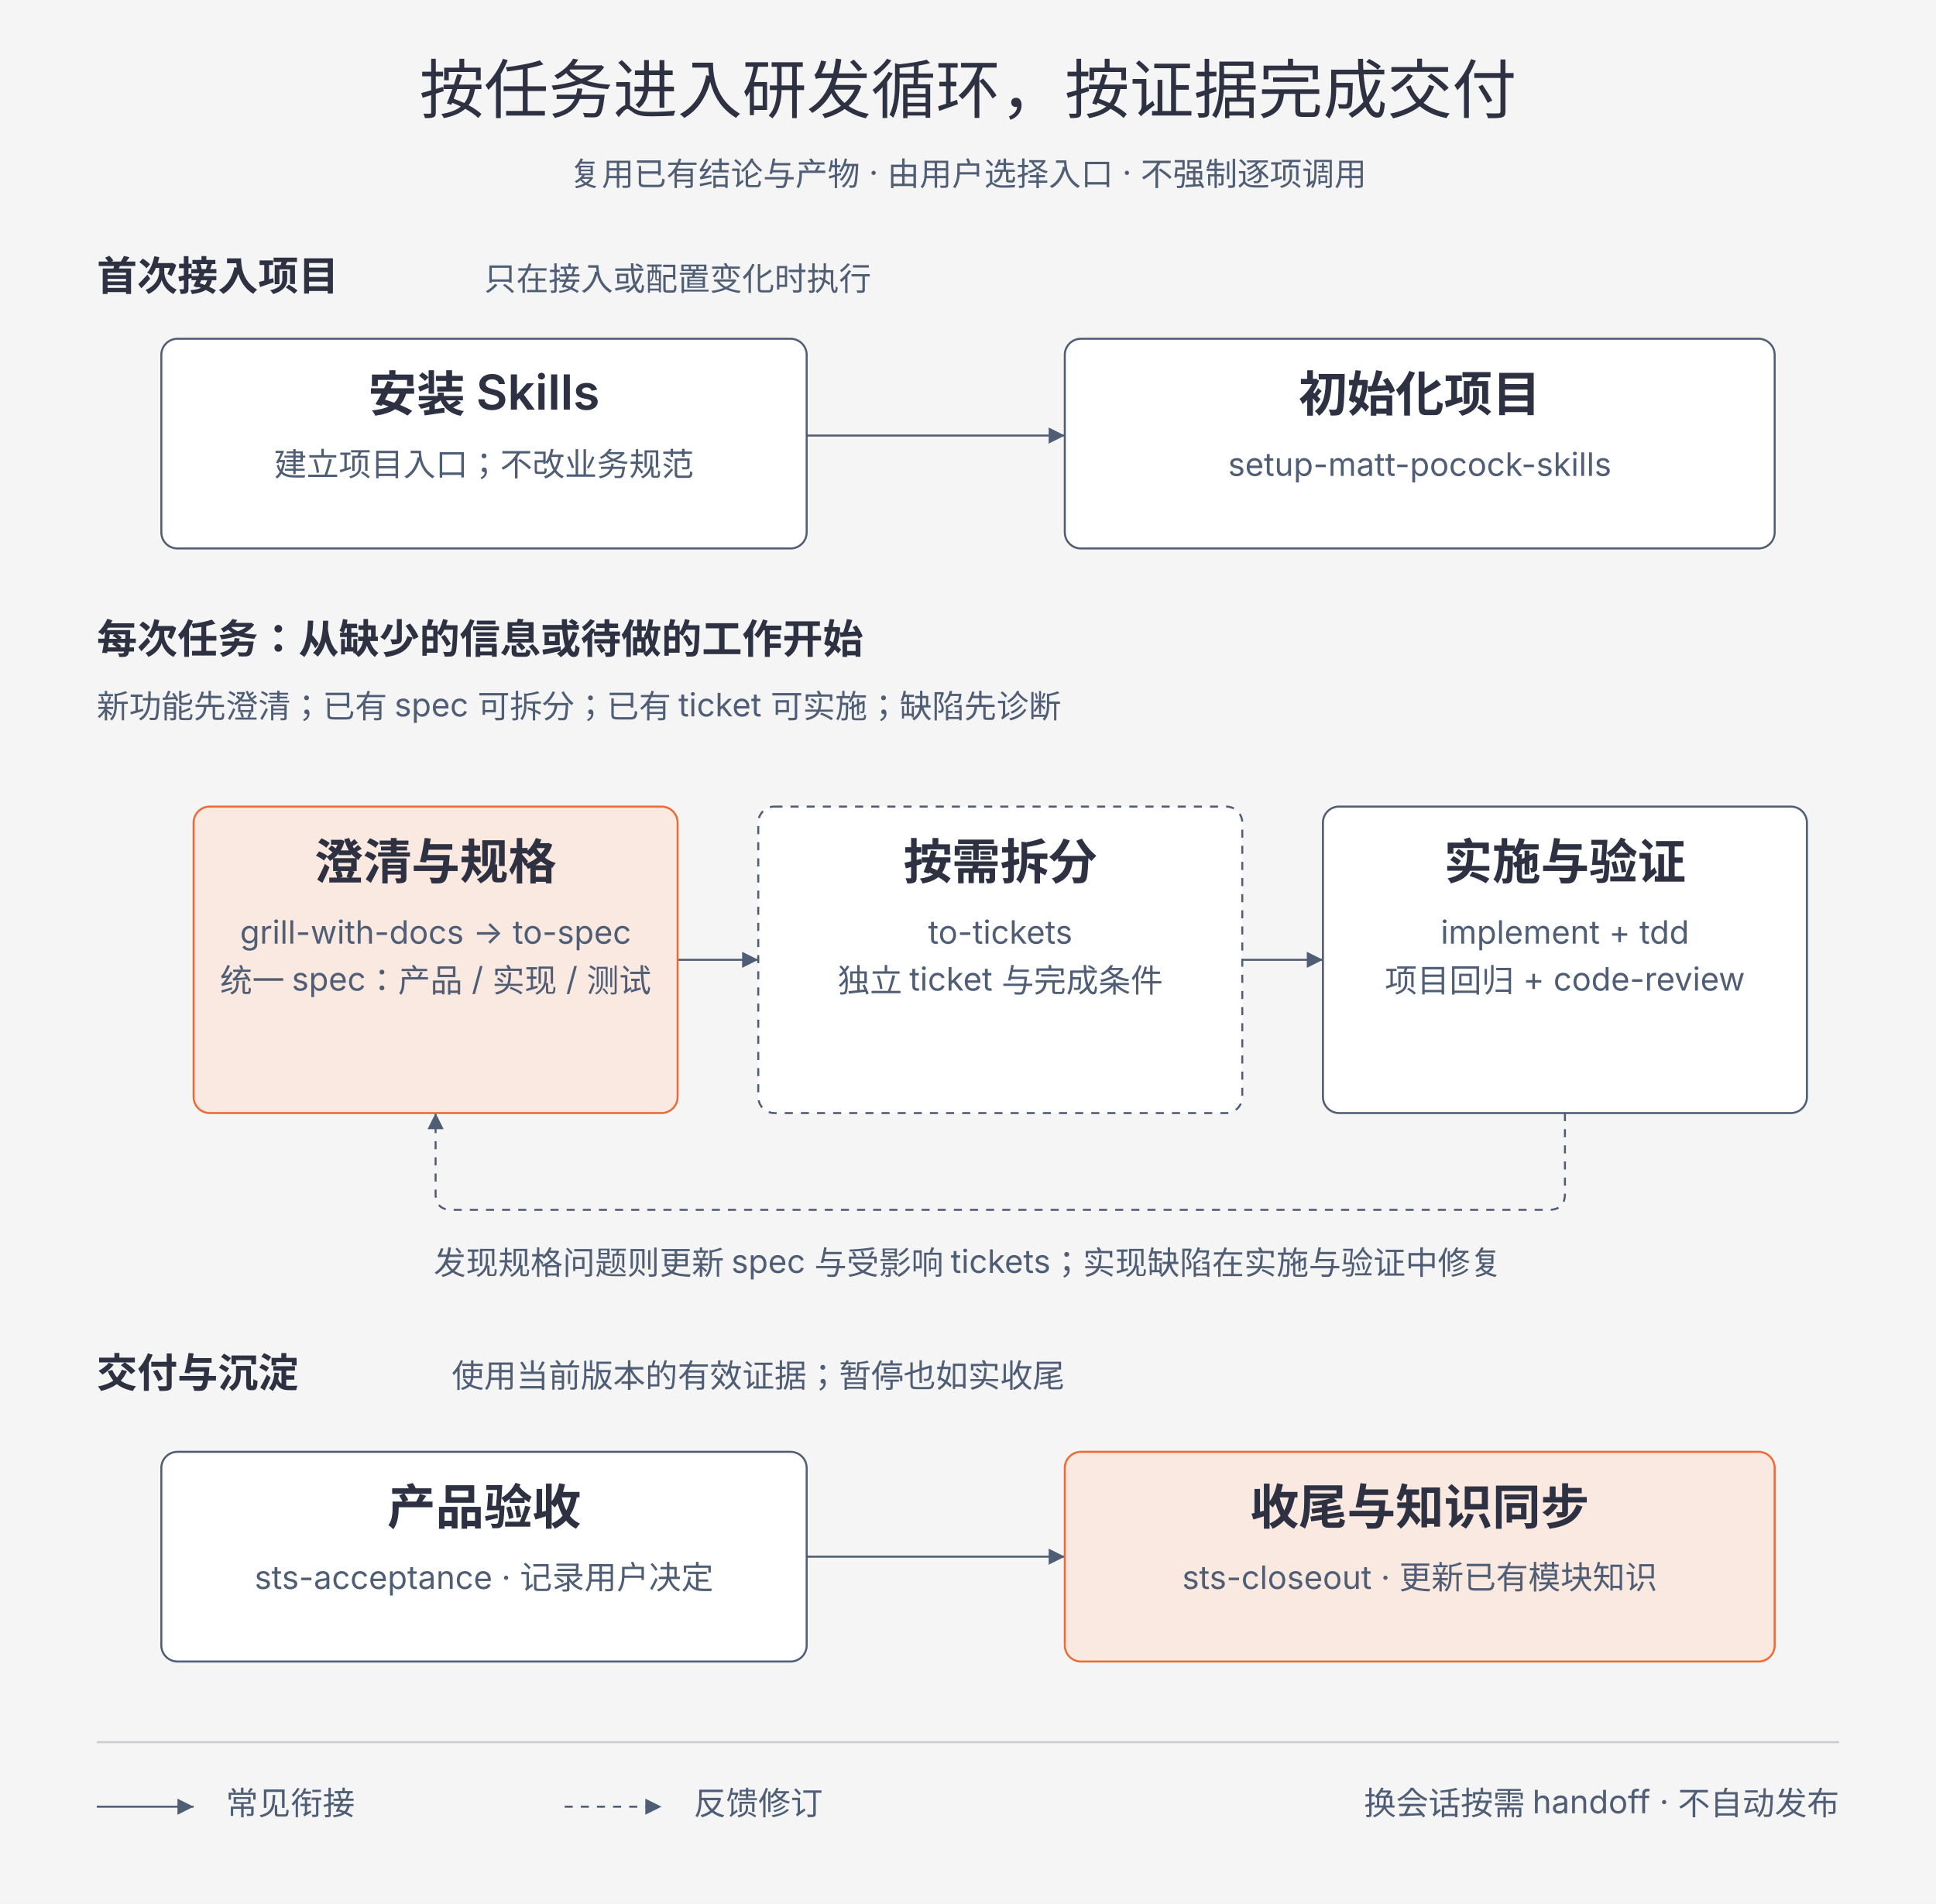
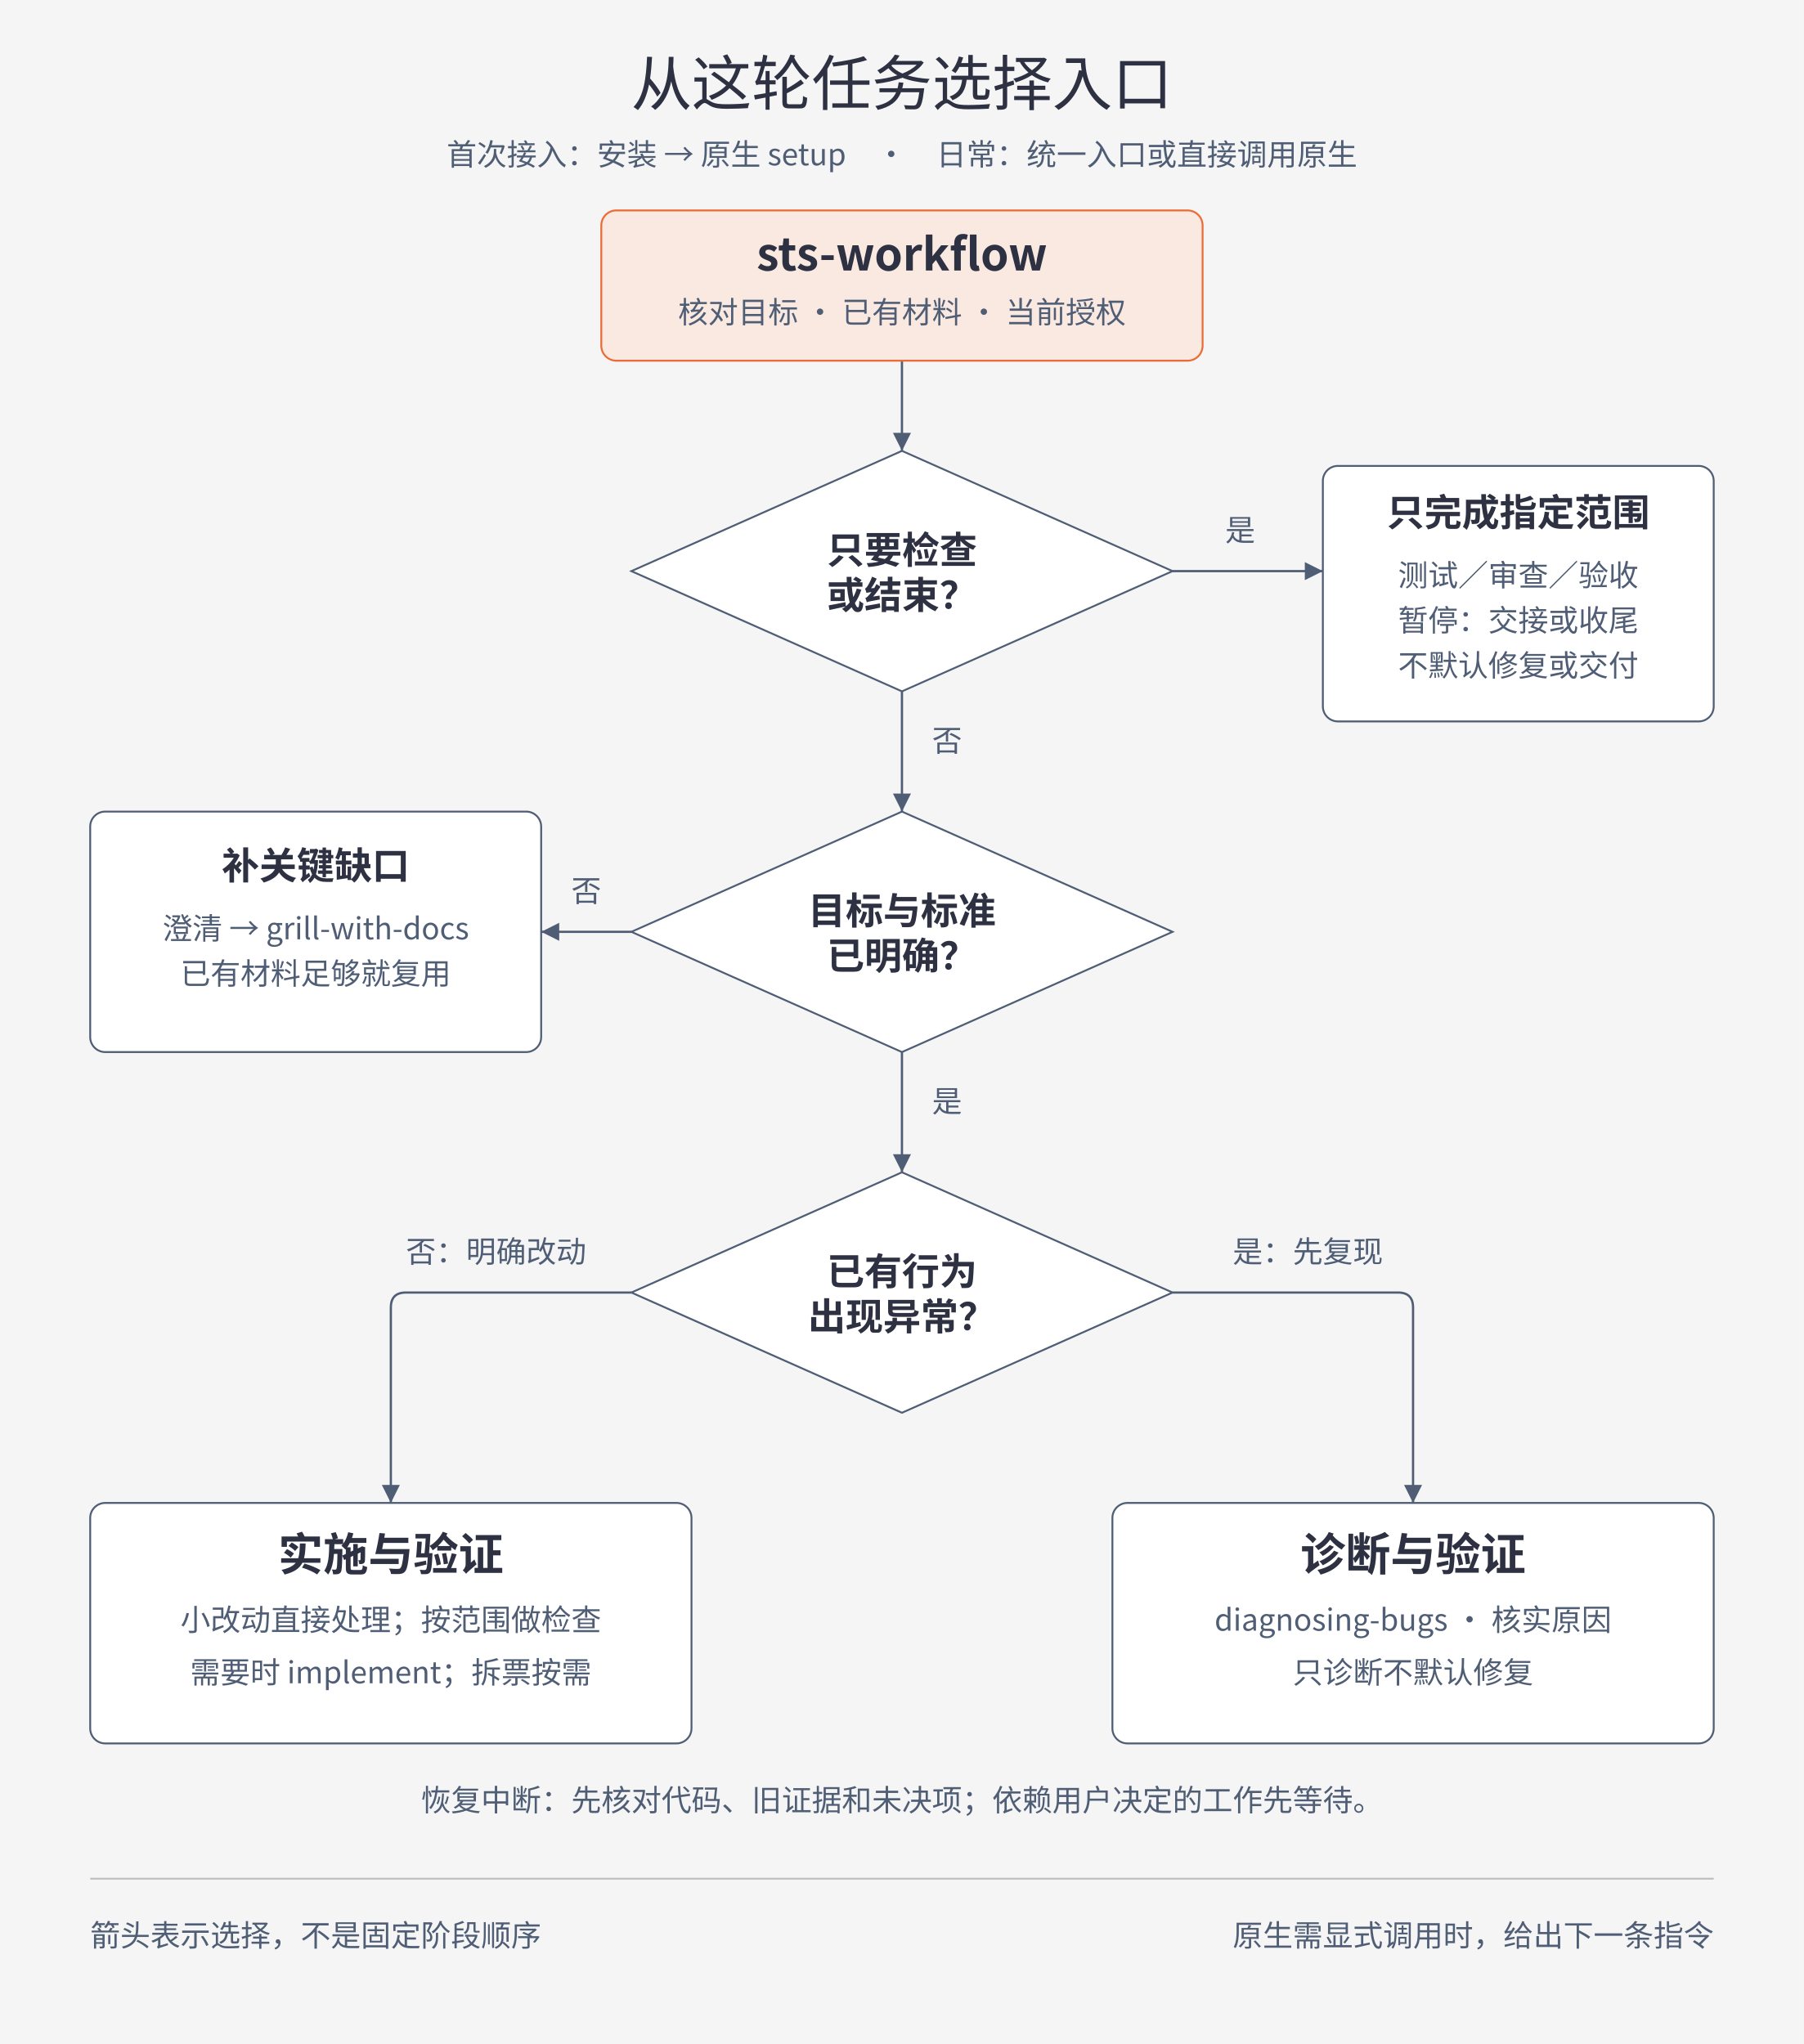
- <svg xmlns="http://www.w3.org/2000/svg" viewBox="0 0 960 944" role="img" aria-labelledby="workflow-overview-title workflow-overview-desc">
+ <svg xmlns="http://www.w3.org/2000/svg" width="960" height="1088" viewBox="0 0 960 1088" role="img" aria-labelledby="workflow-overview-title workflow-overview-desc">
  <defs>
-     <marker id="arrow" markerWidth="8" markerHeight="8" refX="8" refY="4" orient="auto">
-       <path d="M0 0 L8 4 L0 8" fill="#4f5d75" />
+     <marker id="workflow-overview-arrow" markerWidth="8" markerHeight="8" refX="8" refY="4" orient="auto">
+       <path d="M0 0 L8 4 L0 8 Z" fill="#4f5d75" />
    </marker>
+     <style>
+ text{font-family:system-ui,-apple-system,'PingFang SC','Microsoft YaHei','Noto Sans CJK SC',sans-serif;fill:#2d3142}
+ .title{font-family:'Songti SC',Georgia,serif;font-size:32px}.name{font-size:24px;font-weight:600}.question{font-size:20px;font-weight:600}.sub{font-size:16px;fill:#4f5d75}
+ .arrow{fill:none;stroke:#4f5d75;stroke-width:1.2;marker-end:url(#workflow-overview-arrow)}
+ </style>
  </defs>
-   <style>text{font-family:system-ui,-apple-system,'PingFang SC','Microsoft YaHei',sans-serif;fill:#2d3142}.sub{fill:#4f5d75;font-size:16px}.name{font-size:24px;font-weight:600}.section{font-size:20px;font-weight:600}.title{font-family:'Songti SC',Georgia,serif;font-size:32px}</style>
-   <rect width="960" height="944" fill="#f5f5f5" />
-   <text x="480" y="56" text-anchor="middle" class="title">按任务进入研发循环，按证据完成交付</text>
-   <text x="480" y="92" text-anchor="middle" class="sub">复用已有结论与产物 · 由用户选择入口 · 不强制逐项调用</text>
-   <text x="48" y="144" class="section">首次接入项目</text>
-   <text x="240" y="144" class="sub">只在接入或配置变化时执行</text>
-   <path d="M400 216 H528" fill="none" stroke="#4f5d75" marker-end="url(#arrow)" />
-   <rect x="80" y="168" width="320" height="104" rx="8" fill="#ffffff" stroke="#4f5d75" />
-   <text x="240" y="204" text-anchor="middle" class="name">安装 Skills</text>
-   <text x="240" y="236" text-anchor="middle" class="sub">建立项目入口；不改业务规范</text>
-   <rect x="528" y="168" width="352" height="104" rx="8" fill="#ffffff" stroke="#4f5d75" />
-   <text x="704" y="204" text-anchor="middle" class="name">初始化项目</text>
-   <text x="704" y="236" text-anchor="middle" class="sub">setup-matt-pocock-skills</text>
-   <text x="48" y="324" class="section">每次任务：从缺少的信息或待做的工作开始</text>
-   <text x="48" y="356" class="sub">新功能先澄清；已有 spec 可拆分；已有 ticket 可实施；缺陷先诊断</text>
-   <path d="M336 476 H376" fill="none" stroke="#4f5d75" marker-end="url(#arrow)" />
-   <path d="M616 476 H656" fill="none" stroke="#4f5d75" marker-end="url(#arrow)" />
-   <path d="M776 552 V592 Q776 600 768 600 H224 Q216 600 216 592 V552" fill="none" stroke="#4f5d75" stroke-dasharray="4 4" marker-end="url(#arrow)" />
-   <rect x="96" y="400" width="240" height="152" rx="8" fill="#fae9e0" stroke="#eb6c36" />
-   <text x="216" y="436" text-anchor="middle" class="name">澄清与规格</text>
-   <text x="216" y="468" text-anchor="middle" class="sub">grill-with-docs → to-spec</text>
-   <text x="216" y="492" text-anchor="middle" class="sub">统一 spec：产品 / 实现 / 测试</text>
-   <rect x="376" y="400" width="240" height="152" rx="8" fill="#ffffff" stroke="#4f5d75" stroke-dasharray="4 4" />
-   <text x="496" y="436" text-anchor="middle" class="name">按需拆分</text>
-   <text x="496" y="468" text-anchor="middle" class="sub">to-tickets</text>
-   <text x="496" y="492" text-anchor="middle" class="sub">独立 ticket 与完成条件</text>
-   <rect x="656" y="400" width="240" height="152" rx="8" fill="#ffffff" stroke="#4f5d75" />
-   <text x="776" y="436" text-anchor="middle" class="name">实施与验证</text>
-   <text x="776" y="468" text-anchor="middle" class="sub">implement + tdd</text>
-   <text x="776" y="492" text-anchor="middle" class="sub">项目回归 + code-review</text>
-   <text x="480" y="632" text-anchor="middle" class="sub">发现规格问题则更新 spec 与受影响 tickets；实现缺陷在实施与验证中修复</text>
-   <text x="48" y="688" class="section">交付与沉淀</text>
-   <text x="224" y="688" class="sub">使用当前版本的有效证据；暂停也如实收尾</text>
-   <path d="M400 772 H528" fill="none" stroke="#4f5d75" marker-end="url(#arrow)" />
-   <rect x="80" y="720" width="320" height="104" rx="8" fill="#ffffff" stroke="#4f5d75" />
-   <text x="240" y="756" text-anchor="middle" class="name">产品验收</text>
-   <text x="240" y="788" text-anchor="middle" class="sub">sts-acceptance · 记录用户决定</text>
-   <rect x="528" y="720" width="352" height="104" rx="8" fill="#fae9e0" stroke="#eb6c36" />
-   <text x="704" y="756" text-anchor="middle" class="name">收尾与知识同步</text>
-   <text x="704" y="788" text-anchor="middle" class="sub">sts-closeout · 更新已有模块知识</text>
-   <line x1="48" y1="864" x2="912" y2="864" stroke="#c7cbd2" />
-   <path d="M48 896 H96" stroke="#4f5d75" marker-end="url(#arrow)" />
-   <text x="112" y="900" class="sub">常见衔接</text>
-   <path d="M280 896 H328" stroke="#4f5d75" stroke-dasharray="4 4" marker-end="url(#arrow)" />
-   <text x="344" y="900" class="sub">反馈修订</text>
-   <text x="912" y="900" text-anchor="end" class="sub">换会话按需 handoff · 不自动发布</text>
+   <rect width="960" height="1088" fill="#f5f5f5" />
+   <text x="480" y="56" text-anchor="middle" class="title">从这轮任务选择入口</text>
+   <text x="480" y="88" text-anchor="middle" class="sub">首次接入：安装 → 原生 setup　·　日常：统一入口或直接调用原生</text>
+   <path class="arrow" d="M480 192 V240" />
+   <path class="arrow" d="M624 304 H704" />
+   <path class="arrow" d="M480 368 V432" />
+   <path class="arrow" d="M336 496 H288" />
+   <path class="arrow" d="M480 560 V624" />
+   <path class="arrow" d="M336 688 H216 Q208 688 208 696 V800" />
+   <path class="arrow" d="M624 688 H744 Q752 688 752 696 V800" />
+   <rect x="636" y="272" width="48" height="24" fill="#f5f5f5" />
+   <text x="660" y="288" text-anchor="middle" class="sub">是</text>
+   <rect x="488" y="384" width="40" height="24" fill="#f5f5f5" />
+   <text x="496" y="400" class="sub">否</text>
+   <rect x="296" y="464" width="32" height="24" fill="#f5f5f5" />
+   <text x="312" y="480" text-anchor="middle" class="sub">否</text>
+   <rect x="488" y="576" width="40" height="24" fill="#f5f5f5" />
+   <text x="496" y="592" class="sub">是</text>
+   <rect x="208" y="656" width="112" height="24" fill="#f5f5f5" />
+   <text x="264" y="672" text-anchor="middle" class="sub">否：明确改动</text>
+   <rect x="648" y="656" width="96" height="24" fill="#f5f5f5" />
+   <text x="696" y="672" text-anchor="middle" class="sub">是：先复现</text>
+   <rect x="320" y="112" width="320" height="80" rx="8" fill="#fae9e0" stroke="#eb6c36" />
+   <text x="480" y="144" text-anchor="middle" class="name">sts-workflow</text>
+   <text x="480" y="172" text-anchor="middle" class="sub">核对目标 · 已有材料 · 当前授权</text>
+   <path d="M480 240 L624 304 L480 368 L336 304 Z" fill="#ffffff" stroke="#4f5d75" />
+   <text x="480" y="300" text-anchor="middle" class="question">只要检查</text>
+   <text x="480" y="324" text-anchor="middle" class="question">或结束？</text>
+   <rect x="704" y="248" width="208" height="136" rx="8" fill="#ffffff" stroke="#4f5d75" />
+   <text x="808" y="280" text-anchor="middle" class="question">只完成指定范围</text>
+   <text x="808" y="312" text-anchor="middle" class="sub">测试／审查／验收</text>
+   <text x="808" y="336" text-anchor="middle" class="sub">暂停：交接或收尾</text>
+   <text x="808" y="360" text-anchor="middle" class="sub">不默认修复或交付</text>
+   <path d="M480 432 L624 496 L480 560 L336 496 Z" fill="#ffffff" stroke="#4f5d75" />
+   <text x="480" y="492" text-anchor="middle" class="question">目标与标准</text>
+   <text x="480" y="516" text-anchor="middle" class="question">已明确？</text>
+   <rect x="48" y="432" width="240" height="128" rx="8" fill="#ffffff" stroke="#4f5d75" />
+   <text x="168" y="468" text-anchor="middle" class="question">补关键缺口</text>
+   <text x="168" y="500" text-anchor="middle" class="sub">澄清 → grill-with-docs</text>
+   <text x="168" y="524" text-anchor="middle" class="sub">已有材料足够就复用</text>
+   <path d="M480 624 L624 688 L480 752 L336 688 Z" fill="#ffffff" stroke="#4f5d75" />
+   <text x="480" y="684" text-anchor="middle" class="question">已有行为</text>
+   <text x="480" y="708" text-anchor="middle" class="question">出现异常？</text>
+   <rect x="48" y="800" width="320" height="128" rx="8" fill="#ffffff" stroke="#4f5d75" />
+   <text x="208" y="836" text-anchor="middle" class="name">实施与验证</text>
+   <text x="208" y="868" text-anchor="middle" class="sub">小改动直接处理；按范围做检查</text>
+   <text x="208" y="896" text-anchor="middle" class="sub">需要时 implement；拆票按需</text>
+   <rect x="592" y="800" width="320" height="128" rx="8" fill="#ffffff" stroke="#4f5d75" />
+   <text x="752" y="836" text-anchor="middle" class="name">诊断与验证</text>
+   <text x="752" y="868" text-anchor="middle" class="sub">diagnosing-bugs · 核实原因</text>
+   <text x="752" y="896" text-anchor="middle" class="sub">只诊断不默认修复</text>
+   <text x="480" y="964" text-anchor="middle" class="sub">恢复中断：先核对代码、旧证据和未决项；依赖用户决定的工作先等待。</text>
+   <line x1="48" y1="1000" x2="912" y2="1000" stroke="#bfc0c0" />
+   <text x="48" y="1036" class="sub">箭头表示选择，不是固定阶段顺序</text>
+   <text x="912" y="1036" text-anchor="end" class="sub">原生需显式调用时，给出下一条指令</text>
</svg>
